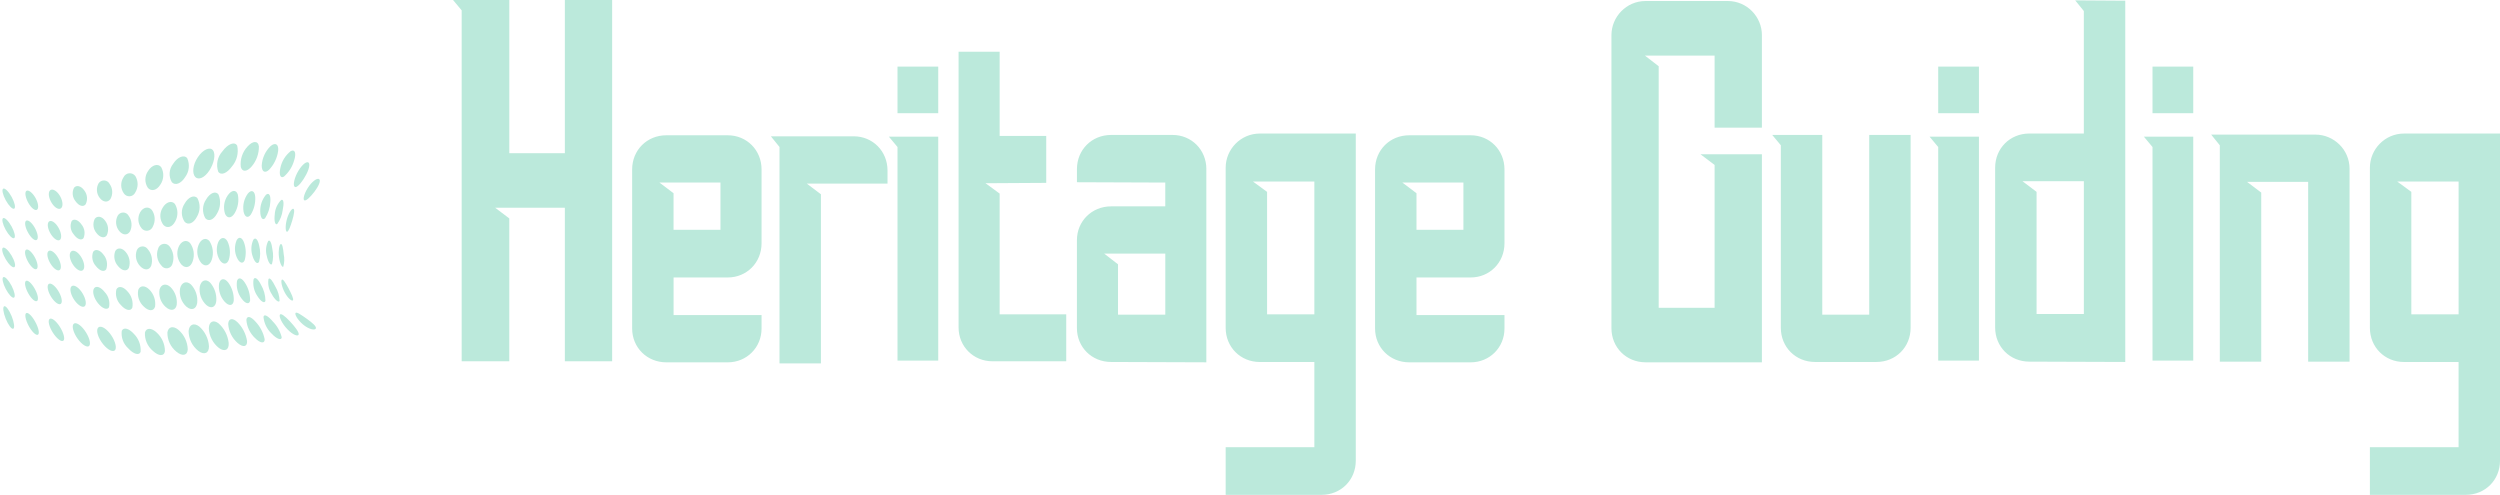
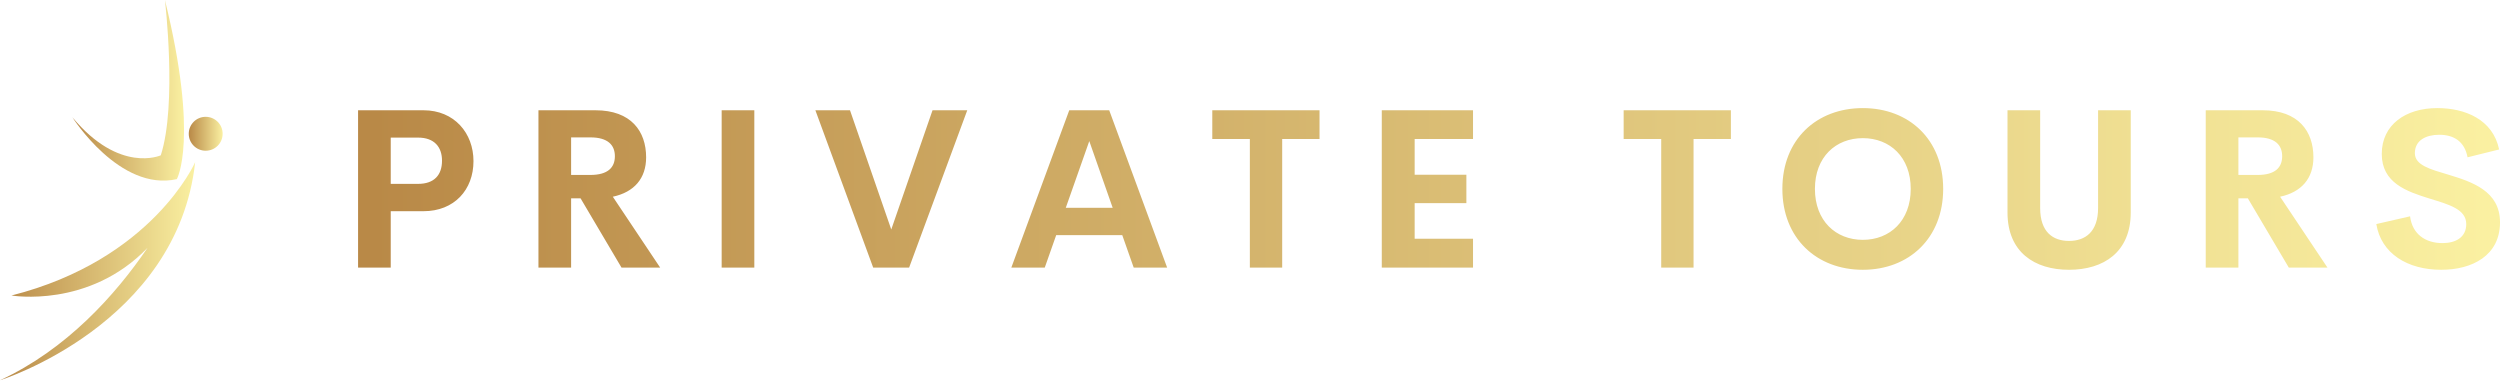
- <svg xmlns="http://www.w3.org/2000/svg" viewBox="0 0 369.703 73.175" height="73.175" width="369.703">
-   <defs />
-   <g transform="matrix(10.41598,0,0,10.41598,-2.179393,10.71588)" fill="#bbe9db">
-     <g>
-       <g>
-         <path d="M4.566,3.498c-.079-.056-.144-.102-.16-.084-.016.017.025.096.105.164.08.068.167.087.182.058C4.707,3.607,4.644,3.554,4.566,3.498Z" />
-         <path d="M4.324,3.532c-.071-.075-.13-.121-.142-.091-.012.03.031.126.108.205.076.08.153.108.16.073C4.456,3.686,4.395,3.608,4.324,3.532Z" />
-         <path d="M4.083,3.536c-.068-.08-.124-.112-.133-.066a.371.371,0,0,0,.113.235c.075.082.144.103.146.055A.486.486,0,0,0,4.083,3.536Z" />
-         <path d="M3.837,3.538c-.067-.076-.123-.089-.13-.025a.395.395,0,0,0,.122.257c.076.077.14.083.138.018A.511.511,0,0,0,3.837,3.538Z" />
-         <path d="M3.582,3.547c-.069-.067-.128-.058-.133.022a.393.393,0,0,0,.133.271c.079.069.14.055.135-.026A.483.483,0,0,0,3.582,3.547Z" />
-         <path d="M3.313,3.563c-.073-.057-.136-.027-.139.068a.376.376,0,0,0,.144.281c.083.06.145.026.138-.072A.434.434,0,0,0,3.313,3.563Z" />
-         <path d="M3.037,3.606c-.075-.057-.142-.028-.15.065a.361.361,0,0,0,.139.283c.085.063.152.031.15-.068A.406.406,0,0,0,3.037,3.606Z" />
-         <path d="M2.745,3.656c-.076-.064-.146-.048-.159.034a.342.342,0,0,0,.127.274c.084.07.158.056.162-.033A.385.385,0,0,0,2.745,3.656Z" />
-         <path d="M2.433,3.692c-.075-.07-.148-.069-.166 0a.318.318,0,0,0,.113.261c.082.077.16.08.171.004A.359.359,0,0,0,2.433,3.692Z" />
-         <path d="M2.108,3.709c-.072-.079-.146-.095-.17-.04a.285.285,0,0,0,.091.247c.076.084.158.108.177.048A.327.327,0,0,0,2.108,3.709Z" />
-         <path d="M1.764,3.698c-.067-.082-.14-.111-.166-.069-.026.042.005.142.075.229s.15.123.174.077C1.87,3.889,1.831,3.78,1.764,3.698Z" />
-         <path d="M1.411,3.662c-.061-.084-.13-.123-.158-.091-.027.032-.003.123.059.21.062.086.138.133.165.099S1.472,3.746,1.411,3.662Z" />
-         <path d="M1.057,3.608c-.054-.084-.117-.131-.144-.108-.027.023-.008.108.046.193s.122.138.15.115S1.111,3.692,1.057,3.608Z" />
-         <path d="M.709,3.539C.663,3.455.606,3.401.581,3.417s-.01.095.035.18c.045.084.105.142.132.126S.756,3.624.709,3.539Z" />
-         <ellipse cx="0.333" cy="3.479" rx="0.046" ry="0.172" transform="translate(-1.27067 0.37367) rotate(-21.84494)" />
-       </g>
-       <g>
-         <path d="M4.307,3.067c-.042-.078-.079-.139-.096-.125-.017.013-.004.098.041.182.045.084.103.129.116.111C4.382,3.216,4.348,3.146,4.307,3.067Z" />
-         <path d="M4.119,3.041c-.041-.085-.08-.136-.098-.108a.299.299,0,0,0,.045.212c.047.087.102.128.113.098A.421.421,0,0,0,4.119,3.041Z" />
-         <path d="M3.914,3.013c-.042-.084-.087-.119-.105-.075a.329.329,0,0,0,.053.234c.051.084.106.113.116.069A.463.463,0,0,0,3.914,3.013Z" />
-         <path d="M3.691,2.993c-.046-.077-.097-.093-.117-.033a.333.333,0,0,0,.064.249c.056.077.112.089.122.03A.449.449,0,0,0,3.691,2.993Z" />
-         <path d="M3.45,2.983c-.052-.068-.111-.063-.13.012a.32.32,0,0,0,.078.259c.062.068.121.061.13-.014A.407.407,0,0,0,3.45,2.983Z" />
-         <path d="M3.191,2.982c-.06-.057-.126-.031-.145.056a.299.299,0,0,0,.093.264c.069.059.132.032.141-.057A.356.356,0,0,0,3.191,2.982Z" />
-         <path d="M2.919,3.009c-.063-.056-.132-.03-.153.056a.285.285,0,0,0,.092.262c.071.059.138.034.151-.055A.329.329,0,0,0,2.919,3.009Z" />
-         <path d="M2.632,3.049c-.063-.06-.134-.045-.157.03a.27.27,0,0,0,.086.25c.071.064.141.052.157-.028A.309.309,0,0,0,2.632,3.049Z" />
-         <path d="M2.33,3.083c-.063-.064-.133-.061-.158.004a.253.253,0,0,0,.079.237c.069.068.141.069.16 0A.288.288,0,0,0,2.33,3.083Z" />
-         <path d="M2.019,3.108c-.06-.07-.129-.082-.157-.029a.234.234,0,0,0,.065.225c.064.073.137.091.161.035A.266.266,0,0,0,2.019,3.108Z" />
-         <path d="M1.696,3.118c-.057-.073-.124-.095-.152-.052-.028.043-.004.135.056.21s.131.103.157.058A.241.241,0,0,0,1.696,3.118Z" />
-         <path d="M1.366,3.113c-.053-.075-.117-.106-.145-.073-.027.033-.007.12.047.196s.123.113.149.078S1.419,3.188,1.366,3.113Z" />
-         <path d="M1.033,3.096c-.049-.077-.109-.116-.135-.091s-.01.107.039.184c.049.077.112.12.138.094S1.082,3.172,1.033,3.096Z" />
-         <path d="M.701,3.068c-.044-.078-.099-.126-.124-.108s-.011.096.033.175.1.128.126.109S.745,3.146.701,3.068Z" />
-         <ellipse cx="0.332" cy="3.051" rx="0.047" ry="0.164" transform="translate(-1.36821 0.49626) rotate(-27.43615)" />
-       </g>
-       <g>
-         <path d="M4.237,2.58c-.008-.087-.021-.153-.042-.144-.02.009-.037.094-.025.185.012.091.045.15.061.137A.367.367,0,0,0,4.237,2.58Z" />
-         <path d="M4.077,2.513c-.011-.089-.034-.145-.06-.12a.299.299,0,0,0-.02.213c.019.091.056.14.074.113A.434.434,0,0,0,4.077,2.513Z" />
-         <path d="M3.889,2.459c-.018-.086-.052-.126-.083-.084a.317.317,0,0,0-.01.235c.027.086.07.12.091.078A.447.447,0,0,0,3.889,2.459Z" />
-         <path d="M3.676,2.421c-.026-.079-.074-.098-.107-.039a.309.309,0,0,0,.004.248c.036.078.086.093.11.036A.415.415,0,0,0,3.676,2.421Z" />
-         <path d="M3.44,2.4c-.037-.069-.097-.066-.132.008A.285.285,0,0,0,3.33,2.665c.046.068.104.064.129-.009A.365.365,0,0,0,3.44,2.4Z" />
-         <path d="M3.183,2.394c-.048-.057-.12-.032-.155.055a.257.257,0,0,0,.041.259c.057.057.121.033.148-.053A.309.309,0,0,0,3.183,2.394Z" />
-         <path d="M2.907,2.421c-.052-.055-.127-.028-.163.058a.242.242,0,0,0,.046.254c.06.056.128.031.156-.055A.283.283,0,0,0,2.907,2.421Z" />
-         <path d="M2.614,2.466a.092.092,0,0,0-.16.036.23.23,0,0,0,.048.241.087.087,0,0,0,.157-.031A.265.265,0,0,0,2.614,2.466Z" />
-         <path d="M2.309,2.511a.089.089,0,0,0-.157.012.218.218,0,0,0,.048.228c.059.062.128.06.156-.007A.246.246,0,0,0,2.309,2.511Z" />
-         <path d="M1.998,2.554c-.051-.066-.12-.073-.152-.019a.208.208,0,0,0,.041.216c.055.067.124.079.152.023A.233.233,0,0,0,1.998,2.554Z" />
-         <path d="M1.678,2.586c-.05-.068-.115-.085-.146-.04a.196.196,0,0,0,.039.203c.053.069.119.09.147.044A.214.214,0,0,0,1.678,2.586Z" />
-         <path d="M1.353,2.607c-.048-.07-.11-.096-.139-.06s-.013.12.037.19.113.1.141.064S1.402,2.677,1.353,2.607Z" />
-         <path d="M1.026,2.618C.981,2.546.922,2.511.895,2.539s-.012.107.034.18.106.11.132.082S1.072,2.69,1.026,2.618Z" />
-         <path d="M.699,2.616c-.043-.075-.097-.118-.122-.098-.025.02-.011.097.032.172S.706,2.81.731,2.789.742,2.691.699,2.616Z" />
-         <ellipse cx="0.332" cy="2.626" rx="0.049" ry="0.16" transform="translate(-1.28584 0.53119) rotate(-30.47155)" />
-       </g>
-       <g>
-         <path d="M4.359,2.1c.026-.087.038-.162.013-.165-.024-.003-.072.073-.094.166-.022.093-.013.164.007.161C4.306,2.258,4.333,2.187,4.359,2.1Z" />
-         <path d="M4.223,1.953c.02-.093.014-.16-.021-.143a.313.313,0,0,0-.092.207c-.012.096.008.154.035.135A.429.429,0,0,0,4.223,1.953Z" />
-         <path d="M4.047,1.84c.009-.092-.017-.141-.062-.103a.354.354,0,0,0-.081.237c.002.091.034.131.069.095A.464.464,0,0,0,4.047,1.84Z" />
-         <path d="M3.833,1.767c-.006-.085-.053-.109-.104-.049a.342.342,0,0,0-.062.256c.016.081.063.1.103.044A.437.437,0,0,0,3.833,1.767Z" />
-         <path d="M3.586,1.734c-.022-.073-.088-.069-.143.01a.3.3,0,0,0-.038.265c.032.068.091.063.136-.011A.374.374,0,0,0,3.586,1.734Z" />
-         <path d="M3.312,1.734c-.039-.058-.122-.025-.177.07a.251.251,0,0,0-.011.265c.046.053.118.025.166-.065A.302.302,0,0,0,3.312,1.734Z" />
-         <path d="M3.012,1.785c-.045-.053-.131-.016-.183.079a.229.229,0,0,0,.003.258c.051.05.126.019.173-.073A.269.269,0,0,0,3.012,1.785Z" />
-         <path d="M2.692,1.866c-.047-.054-.128-.026-.175.057a.215.215,0,0,0,.013.243c.052.053.125.031.167-.051A.247.247,0,0,0,2.692,1.866Z" />
-         <path d="M2.365,1.952c-.048-.056-.124-.04-.166.033a.203.203,0,0,0,.021.228.093.093,0,0,0,.16-.027A.227.227,0,0,0,2.365,1.952Z" />
-         <path d="M2.036,2.035a.089.089,0,0,0-.156-.001.197.197,0,0,0,.022.217c.05.061.117.065.153.006A.218.218,0,0,0,2.036,2.035Z" />
-         <path d="M1.702,2.105c-.046-.064-.113-.075-.148-.026a.187.187,0,0,0,.026.202c.049.064.114.079.146.03A.201.201,0,0,0,1.702,2.105Z" />
-         <path d="M1.367,2.159c-.046-.067-.109-.088-.14-.05a.179.179,0,0,0,.029.19c.047.067.109.092.139.053A.189.189,0,0,0,1.367,2.159Z" />
-         <path d="M1.033,2.193C.989,2.122.93,2.09.902,2.119s-.014.109.031.179.104.105.131.075S1.077,2.263,1.033,2.193Z" />
-         <path d="M.702,2.203c-.042-.074-.097-.117-.123-.097s-.012.097.031.172.097.119.123.098S.744,2.278.702,2.203Z" />
-         <ellipse cx="0.332" cy="2.21" rx="0.048" ry="0.162" transform="translate(-1.02419 0.43382) rotate(-28.81313)" />
-       </g>
-       <g>
-         <path d="M4.672,1.695c.06-.078.097-.161.068-.181-.029-.021-.107.039-.162.127-.055.088-.07.165-.047.175C4.555,1.826,4.612,1.773,4.672,1.695Z" />
-         <path d="M4.558,1.447c.049-.094.059-.176.014-.173-.045.003-.121.094-.162.193-.04.099-.037.167-0.0.16C4.446,1.618,4.509,1.542,4.558,1.447Z" />
-         <path d="M4.385,1.25c.033-.101.013-.165-.047-.134a.409.409,0,0,0-.149.243c-.021.099.004.149.052.119A.475.475,0,0,0,4.385,1.25Z" />
-         <path d="M4.158,1.117c.012-.096-.038-.131-.108-.071a.419.419,0,0,0-.125.275c-0.0.09.046.114.104.061A.484.484,0,0,0,4.158,1.117Z" />
-         <path d="M3.885,1.049c-.011-.083-.087-.082-.163.004a.365.365,0,0,0-.094.289c.021.074.086.07.153-.006A.429.429,0,0,0,3.885,1.049Z" />
-         <path d="M3.577,1.04c-.034-.064-.133-.027-.21.08a.289.289,0,0,0-.059.29c.04.056.123.023.194-.075A.342.342,0,0,0,3.577,1.04Z" />
-         <path d="M3.233,1.105c-.043-.056-.144-.009-.215.098-.072.107-.084.23-.037.28.047.05.133.012.2-.09C3.248,1.292,3.275,1.161,3.233,1.105Z" />
-         <path d="M2.867,1.217c-.045-.055-.138-.017-.199.079a.232.232,0,0,0-.019.262c.048.051.129.022.188-.071A.266.266,0,0,0,2.867,1.217Z" />
-         <path d="M2.497,1.343c-.046-.056-.132-.029-.184.054a.211.211,0,0,0-.003.243c.049.053.125.034.175-.046A.237.237,0,0,0,2.497,1.343Z" />
-         <path d="M2.131,1.471a.098.098,0,0,0-.168.017.203.203,0,0,0,.004.228.093.093,0,0,0,.162-.011A.223.223,0,0,0,2.131,1.471Z" />
-         <path d="M1.766,1.583a.091.091,0,0,0-.156-.011.187.187,0,0,0,.015.209c.047.062.114.07.152.016A.201.201,0,0,0,1.766,1.583Z" />
-         <path d="M1.406,1.675c-.045-.065-.111-.081-.146-.038a.176.176,0,0,0,.023.193c.046.065.109.085.142.042A.185.185,0,0,0,1.406,1.675Z" />
-         <path d="M1.053,1.741C1.009,1.673.947,1.644.918,1.676S.901,1.788.946,1.857s.104.099.134.067S1.098,1.809,1.053,1.741Z" />
-         <path d="M.709,1.774C.666,1.702.609,1.661.583,1.682s-.012.098.03.172.098.116.124.093S.752,1.847.709,1.774Z" />
-         <ellipse cx="0.333" cy="1.792" rx="0.048" ry="0.162" transform="matrix(0.87629, -0.48178, 0.48178, 0.87629, -0.82202, 0.38191)" />
-       </g>
-     </g>
+ <svg xmlns="http://www.w3.org/2000/svg" viewBox="0 0 370.043 56.284">
+   <defs id="SvgjsDefs1001">
+     <linearGradient id="SvgjsLinearGradient1011">
+       <stop id="SvgjsStop1012" stop-color="#b98947" offset="0" />
+       <stop id="SvgjsStop1013" stop-color="#faf0a1" offset="1" />
+     </linearGradient>
+     <linearGradient id="SvgjsLinearGradient1014">
+       <stop id="SvgjsStop1015" stop-color="#b98947" offset="0" />
+       <stop id="SvgjsStop1016" stop-color="#faf0a1" offset="1" />
+     </linearGradient>
+   </defs>
+   <g id="SvgjsG1007" featurekey="symbolFeature-0" transform="matrix(0.6781211,0,0,0.6781211,-17.42771,-5.764029)" fill="url(#SvgjsLinearGradient1011)">
+     <path d="M28.2,73c0,0,16.9,2.9,29.7-10.4c-7,10.3-17.7,22.2-32.2,28.9c0,0,38.7-12.1,42.6-47.6  C68.3,43.9,59,65.2,28.2,73z" />
+     <circle cx="70.6" cy="37.7" r="3.7" />
+     <path d="M64.3,47.6c0,0,4.9-8.7-2.6-39.1c0,0,2.7,22.7-0.9,33.9c0,0-9,4.1-19.3-8.3C41.5,34.1,51.8,50.4,64.3,47.6z" />
  </g>
-   <g transform="matrix(3.816952,0,0,3.816952,64.39754,-22.80986)" fill="#bbe9db">
-     <path d="M2.861 5.976 l0 5.936 l2.152 0 l0 -5.936 l1.832 0 l0 13.997 l-1.832 0 l0 -5.949 l-2.701 0 l0.548 0.414 l0 5.535 l-1.845 0 l0 -13.596 l-0.334 -0.401 l2.179 0 z M8.676 13.048 l0.548 0.414 l0 1.417 l1.818 0 l0 -1.832 l-2.366 0 z M8.944 11.217 l2.38 0 c0.735 0 1.31 0.575 1.31 1.324 l0 2.861 c0 0.749 -0.575 1.324 -1.31 1.324 l-2.099 0 l0 1.457 l3.409 0 l0 0.521 c0 0.735 -0.575 1.31 -1.31 1.31 l-2.38 0 c-0.749 0 -1.324 -0.575 -1.324 -1.31 l0 -6.163 c0 -0.749 0.575 -1.324 1.324 -1.324 z M13.329 20.053 l0 -8.382 l-0.334 -0.414 l3.209 0 c0.735 0 1.31 0.575 1.31 1.324 l0 0.508 l-3.128 0 l0.548 0.414 l0 6.551 l-1.604 0 z M19.479 19.947 l-1.578 0 l0 -8.275 l-0.334 -0.401 l1.912 0 l0 8.676 z M19.479 8.556 l0 1.805 l-1.578 0 l0 -1.805 l1.578 0 z M21.31 13.075 l0.548 0.401 l0 4.679 l2.58 0 l0 1.818 l-2.861 0 c-0.735 0 -1.31 -0.575 -1.31 -1.31 l0 -10.682 l1.591 0 l0 3.262 l1.805 0 l0 1.818 z M25.909 15.802 l0.535 0.414 l0 1.952 l1.832 0 l0 -2.366 l-2.366 0 z M29.866 12.527 l0 7.473 l0 0.013 l-3.69 -0.013 c-0.749 0 -1.324 -0.575 -1.324 -1.31 l0 -3.409 c0 -0.735 0.575 -1.31 1.324 -1.31 l2.099 0 l0 -0.922 l-3.422 -0.013 l0 -0.508 c0 -0.749 0.575 -1.324 1.324 -1.324 l2.38 0 c0.735 0 1.31 0.575 1.31 1.324 z M31.671 13.008 l0.548 0.401 l0 4.746 l1.832 0 l0 -5.147 l-2.38 0 z M31.939 11.15 l3.717 0 l0 12.674 c0 0.749 -0.575 1.324 -1.324 1.324 l-3.717 0 l0 -1.845 l3.436 0 l0 -3.302 l-2.112 0 c-0.749 0 -1.324 -0.575 -1.324 -1.324 l0 -6.203 c0 -0.709 0.575 -1.324 1.324 -1.324 z M37.46 13.048 l0.548 0.414 l0 1.417 l1.818 0 l0 -1.832 l-2.366 0 z M37.727 11.217 l2.38 0 c0.735 0 1.31 0.575 1.31 1.324 l0 2.861 c0 0.749 -0.575 1.324 -1.31 1.324 l-2.099 0 l0 1.457 l3.409 0 l0 0.521 c0 0.735 -0.575 1.31 -1.31 1.31 l-2.38 0 c-0.749 0 -1.324 -0.575 -1.324 -1.31 l0 -6.163 c0 -0.749 0.575 -1.324 1.324 -1.324 z M51.39 7.34 l0 3.583 l-1.832 0 l0 -2.794 l-2.701 0 l0.535 0.414 l0 9.358 l2.166 0 l0 -5.535 l-0.548 -0.414 l2.38 0 l0 8.061 l-4.505 0 c-0.749 0 -1.324 -0.575 -1.324 -1.324 l0 -11.35 c0 -0.709 0.575 -1.324 1.324 -1.324 l3.182 0 c0.749 0 1.324 0.615 1.324 1.324 z M53.73 18.168 l1.818 0 l0 -6.965 l1.604 0 l0 7.473 c0 0.749 -0.575 1.324 -1.324 1.324 l-2.38 0 c-0.749 0 -1.324 -0.575 -1.324 -1.324 l0 -7.072 l-0.334 -0.401 l1.939 0 l0 6.965 z M59.799 19.947 l-1.578 0 l0 -8.275 l-0.334 -0.401 l1.912 0 l0 8.676 z M59.799 8.556 l0 1.805 l-1.578 0 l0 -1.805 l1.578 0 z M61.484 12.995 l0.548 0.414 l0 4.733 l1.832 0 l0 -5.147 l-2.38 0 z M61.751 11.15 l2.112 0 l0 -4.746 l-0.334 -0.414 l1.939 0.013 l0 13.997 l-3.717 -0.013 c-0.749 0 -1.324 -0.575 -1.324 -1.324 l0 -6.19 c0 -0.749 0.575 -1.324 1.324 -1.324 z M68.102 19.947 l-1.578 0 l0 -8.275 l-0.334 -0.401 l1.912 0 l0 8.676 z M68.102 8.556 l0 1.805 l-1.578 0 l0 -1.805 l1.578 0 z M69.131 19.987 l0 -8.382 l-0.334 -0.414 l4.037 0 c0.709 0 1.324 0.575 1.324 1.324 l0 7.473 l-1.604 0 l0 -6.965 l-2.366 0 l0.548 0.414 l0 6.551 l-1.604 0 z M76.003 13.008 l0.548 0.401 l0 4.746 l1.832 0 l0 -5.147 l-2.38 0 z M76.27 11.15 l3.717 0 l0 12.674 c0 0.749 -0.575 1.324 -1.324 1.324 l-3.717 0 l0 -1.845 l3.436 0 l0 -3.302 l-2.112 0 c-0.749 0 -1.324 -0.575 -1.324 -1.324 l0 -6.203 c0 -0.709 0.575 -1.324 1.324 -1.324 z" />
+   <g id="SvgjsG1008" featurekey="nameFeature-0" transform="matrix(0.8251216,0,0,0.8251216,49.98637,6.604572)" fill="url(#SvgjsLinearGradient1014)">
+     <path d="M15.391 11.777 c5.527 0 8.965 4.102 8.965 9.121 c0 5.137 -3.438 8.984 -8.965 8.984 l-5.879 0 l0 10.117 l-5.859 0 l0 -28.223 l11.738 0 z M14.414 24.98 c2.93 0 4.297 -1.621 4.297 -4.16 c0 -2.441 -1.367 -4.141 -4.297 -4.141 l-4.902 0 l0 8.301 l4.902 0 z M50.913 40 l-7.344 -12.422 l-1.699 0 l0 12.422 l-5.859 0 l0 -28.223 l10.234 0 c6.387 0 9.082 3.77 9.082 8.438 c0 3.789 -2.148 6.25 -5.977 7.07 l8.496 12.715 l-6.934 0 z M41.87 16.641 l0 6.738 l3.457 0 c3.125 0 4.395 -1.328 4.395 -3.359 c0 -2.012 -1.27 -3.379 -4.395 -3.379 l-3.457 0 z M68.877 40 l0 -28.223 l5.859 0 l0 28.223 l-5.859 0 z M106.704 11.777 l6.23 0 l-10.43 28.223 l-6.445 0 l-10.371 -28.223 l6.211 0 l7.402 21.387 z M142.793 40 l-2.051 -5.82 l-11.855 0 l-2.051 5.82 l-5.996 0 l10.391 -28.223 l7.168 0 l10.391 28.223 l-5.996 0 z M130.605 29.277 l8.418 0 l-4.199 -11.973 z M176.128 11.777 l0 5.156 l-6.699 0 l0 23.066 l-5.801 0 l0 -23.066 l-6.738 0 l0 -5.156 l19.238 0 z M203.662 16.934 l-10.469 0 l0 6.406 l9.277 0 l0 5.098 l-9.277 0 l0 6.387 l10.469 0 l0 5.176 l-16.367 0 l0 -28.223 l16.367 0 l0 5.156 z M249.922 11.777 l0 5.156 l-6.699 0 l0 23.066 l-5.801 0 l0 -23.066 l-6.738 0 l0 -5.156 l19.238 0 z M273.589 40.391 c-8.301 0 -14.434 -5.664 -14.434 -14.512 c0 -8.867 6.133 -14.492 14.434 -14.492 c8.281 0 14.414 5.625 14.414 14.492 c0 8.848 -6.133 14.512 -14.414 14.512 z M273.589 35.02 c4.863 0 8.594 -3.418 8.594 -9.141 c0 -5.703 -3.73 -9.102 -8.594 -9.102 s-8.594 3.398 -8.594 9.102 c0 5.723 3.73 9.141 8.594 9.141 z M310.576 40.391 c-6.191 0 -11.035 -3.164 -11.035 -10.273 l0 -18.34 l5.859 0 l0 17.539 c0 4.297 2.285 5.898 5.176 5.898 c2.91 0 5.215 -1.621 5.215 -5.898 l0 -17.539 l5.859 0 l0 18.34 c0 7.109 -4.863 10.273 -11.074 10.273 z M350.005 40 l-7.344 -12.422 l-1.699 0 l0 12.422 l-5.859 0 l0 -28.223 l10.234 0 c6.387 0 9.082 3.77 9.082 8.438 c0 3.789 -2.148 6.25 -5.977 7.07 l8.496 12.715 l-6.934 0 z M340.962 16.641 l0 6.738 l3.457 0 c3.125 0 4.395 -1.328 4.395 -3.359 c0 -2.012 -1.27 -3.379 -4.395 -3.379 l-3.457 0 z M377.344 40.391 c-6.055 0 -10.781 -2.91 -11.641 -8.203 l6.055 -1.387 c0.391 3.164 2.715 4.805 5.82 4.805 c2.383 0 4.277 -1.055 4.258 -3.438 c-0.02 -2.656 -3.145 -3.496 -6.582 -4.551 c-4.141 -1.289 -8.574 -2.812 -8.574 -8.008 c0 -5.254 4.297 -8.223 9.961 -8.223 c4.961 0 9.961 2.012 11.094 7.422 l-5.664 1.406 c-0.527 -2.812 -2.422 -4.043 -5.078 -4.043 c-2.363 0 -4.375 0.977 -4.375 3.301 c0 2.168 2.773 2.891 5.977 3.848 c4.258 1.289 9.297 2.93 9.297 8.555 c0 5.996 -5.02 8.516 -10.547 8.516 z" />
  </g>
</svg>
